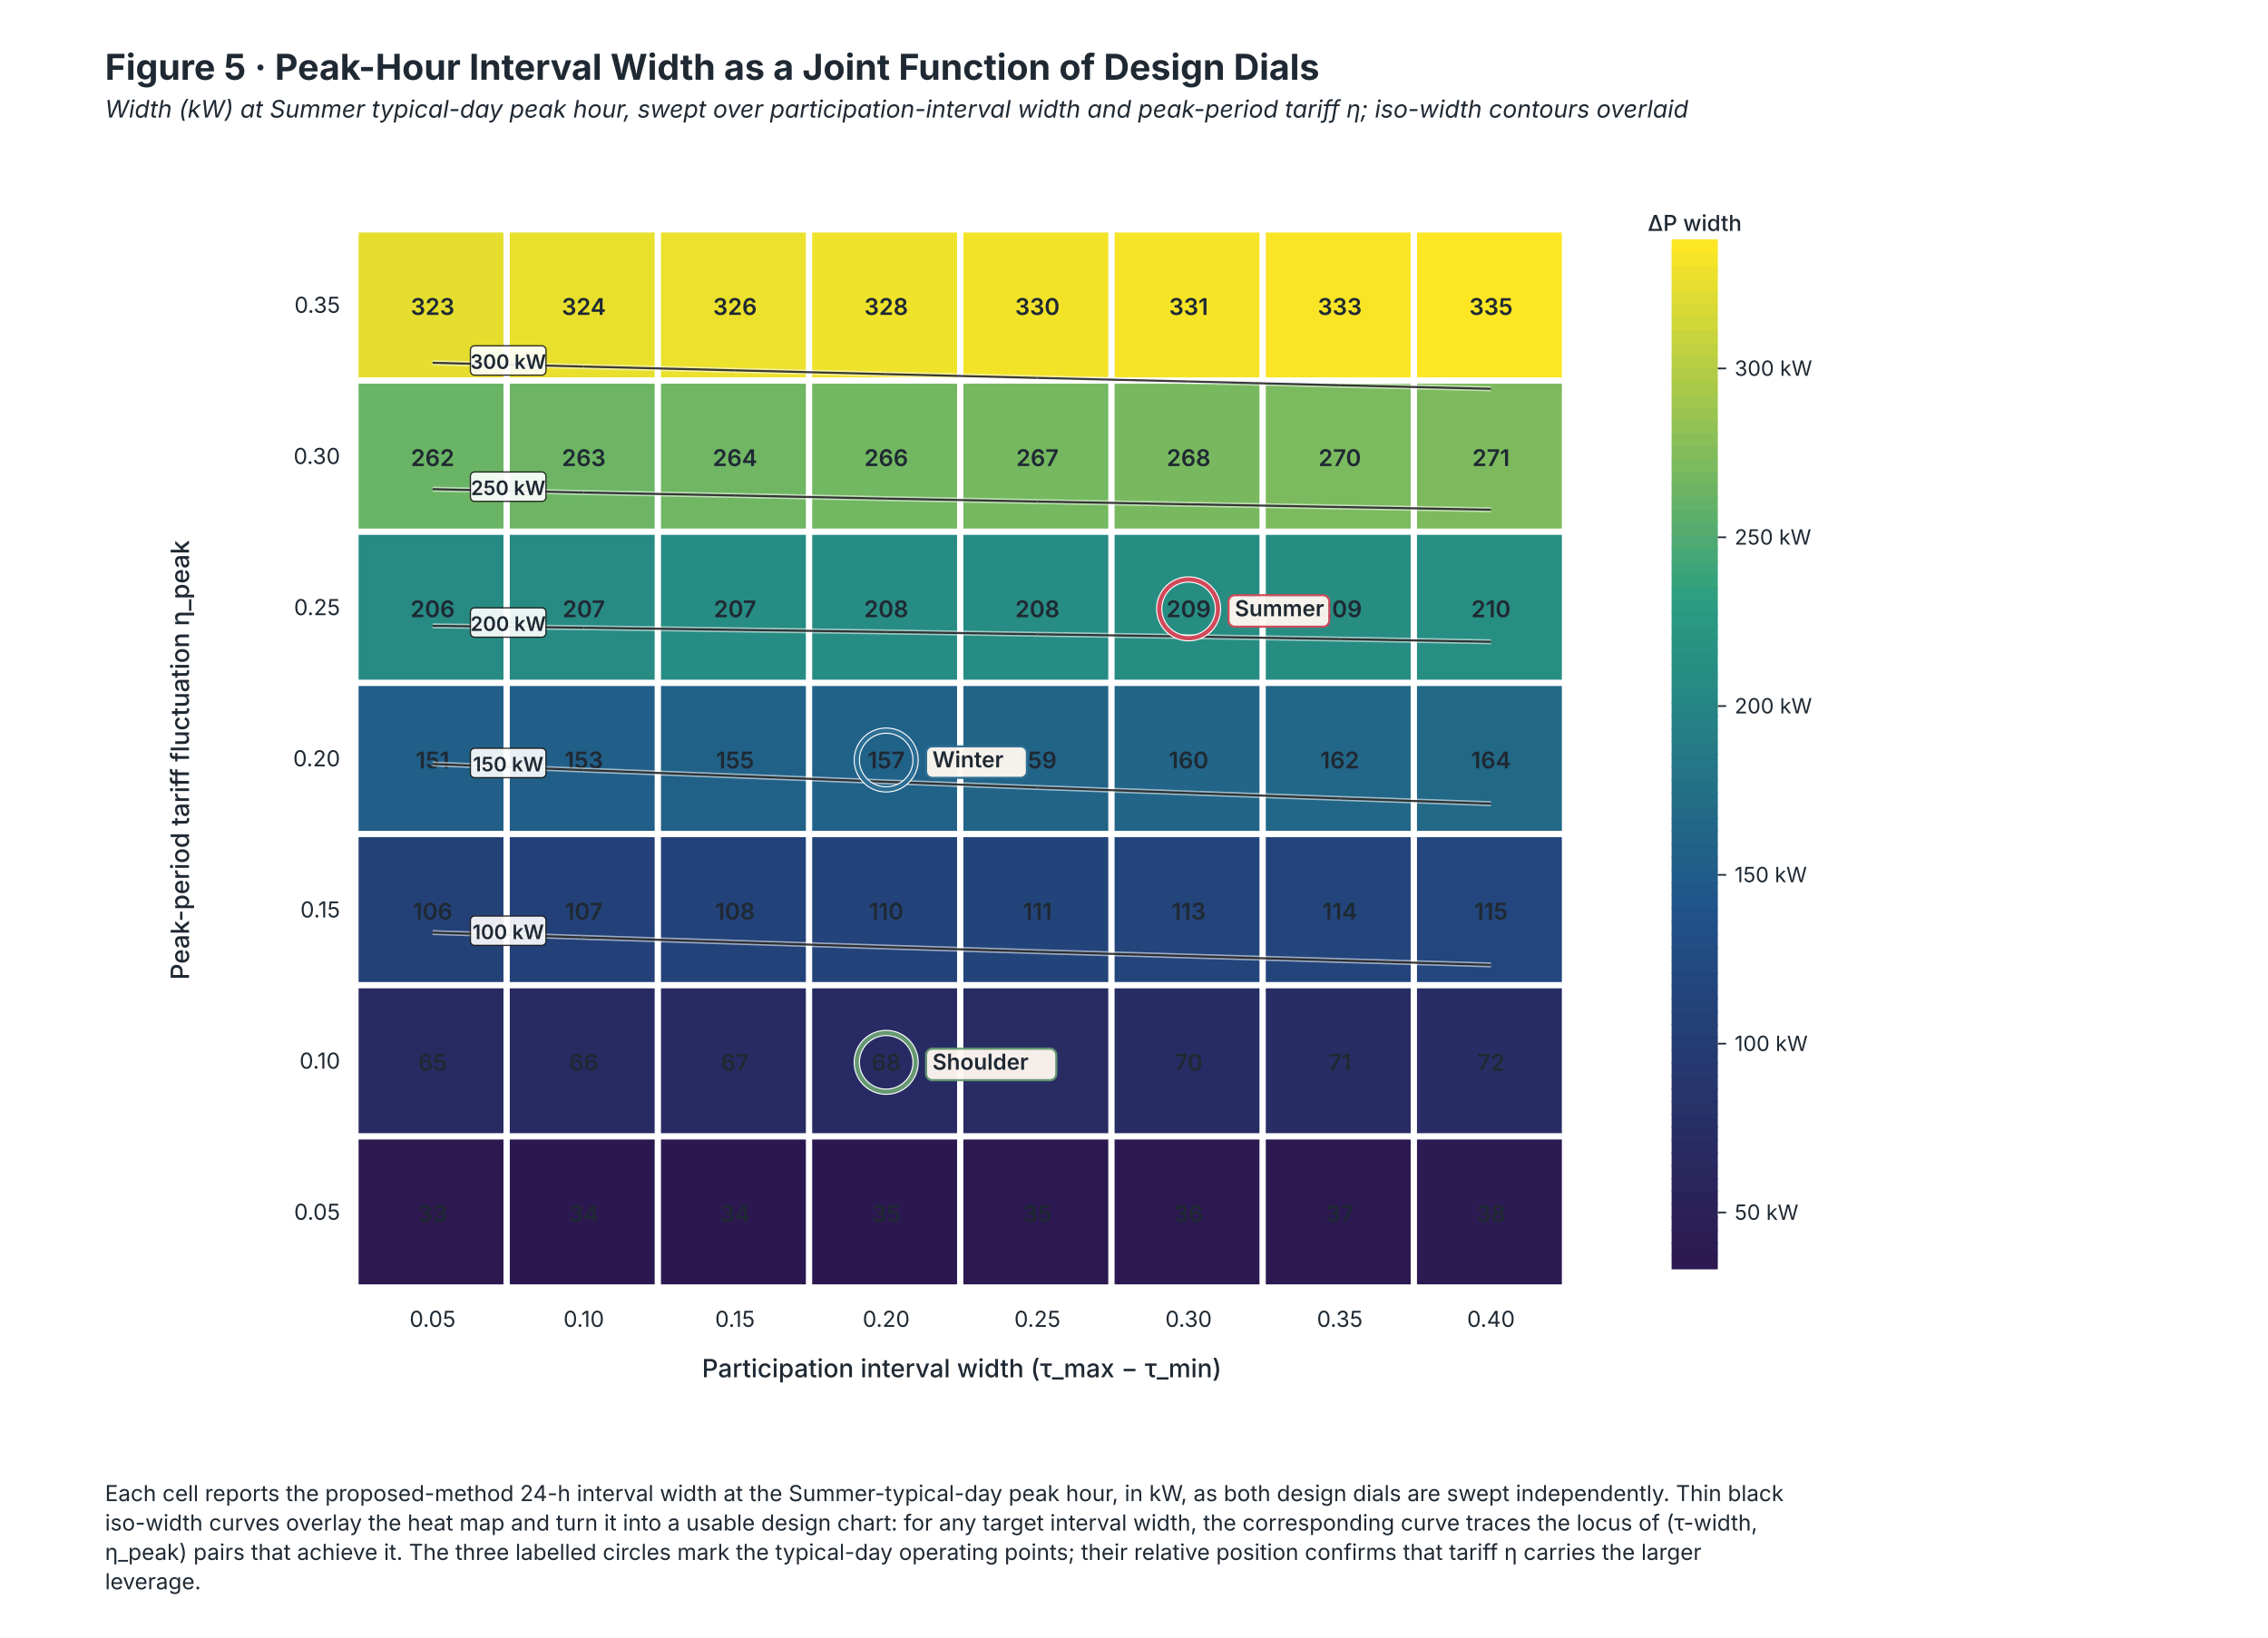
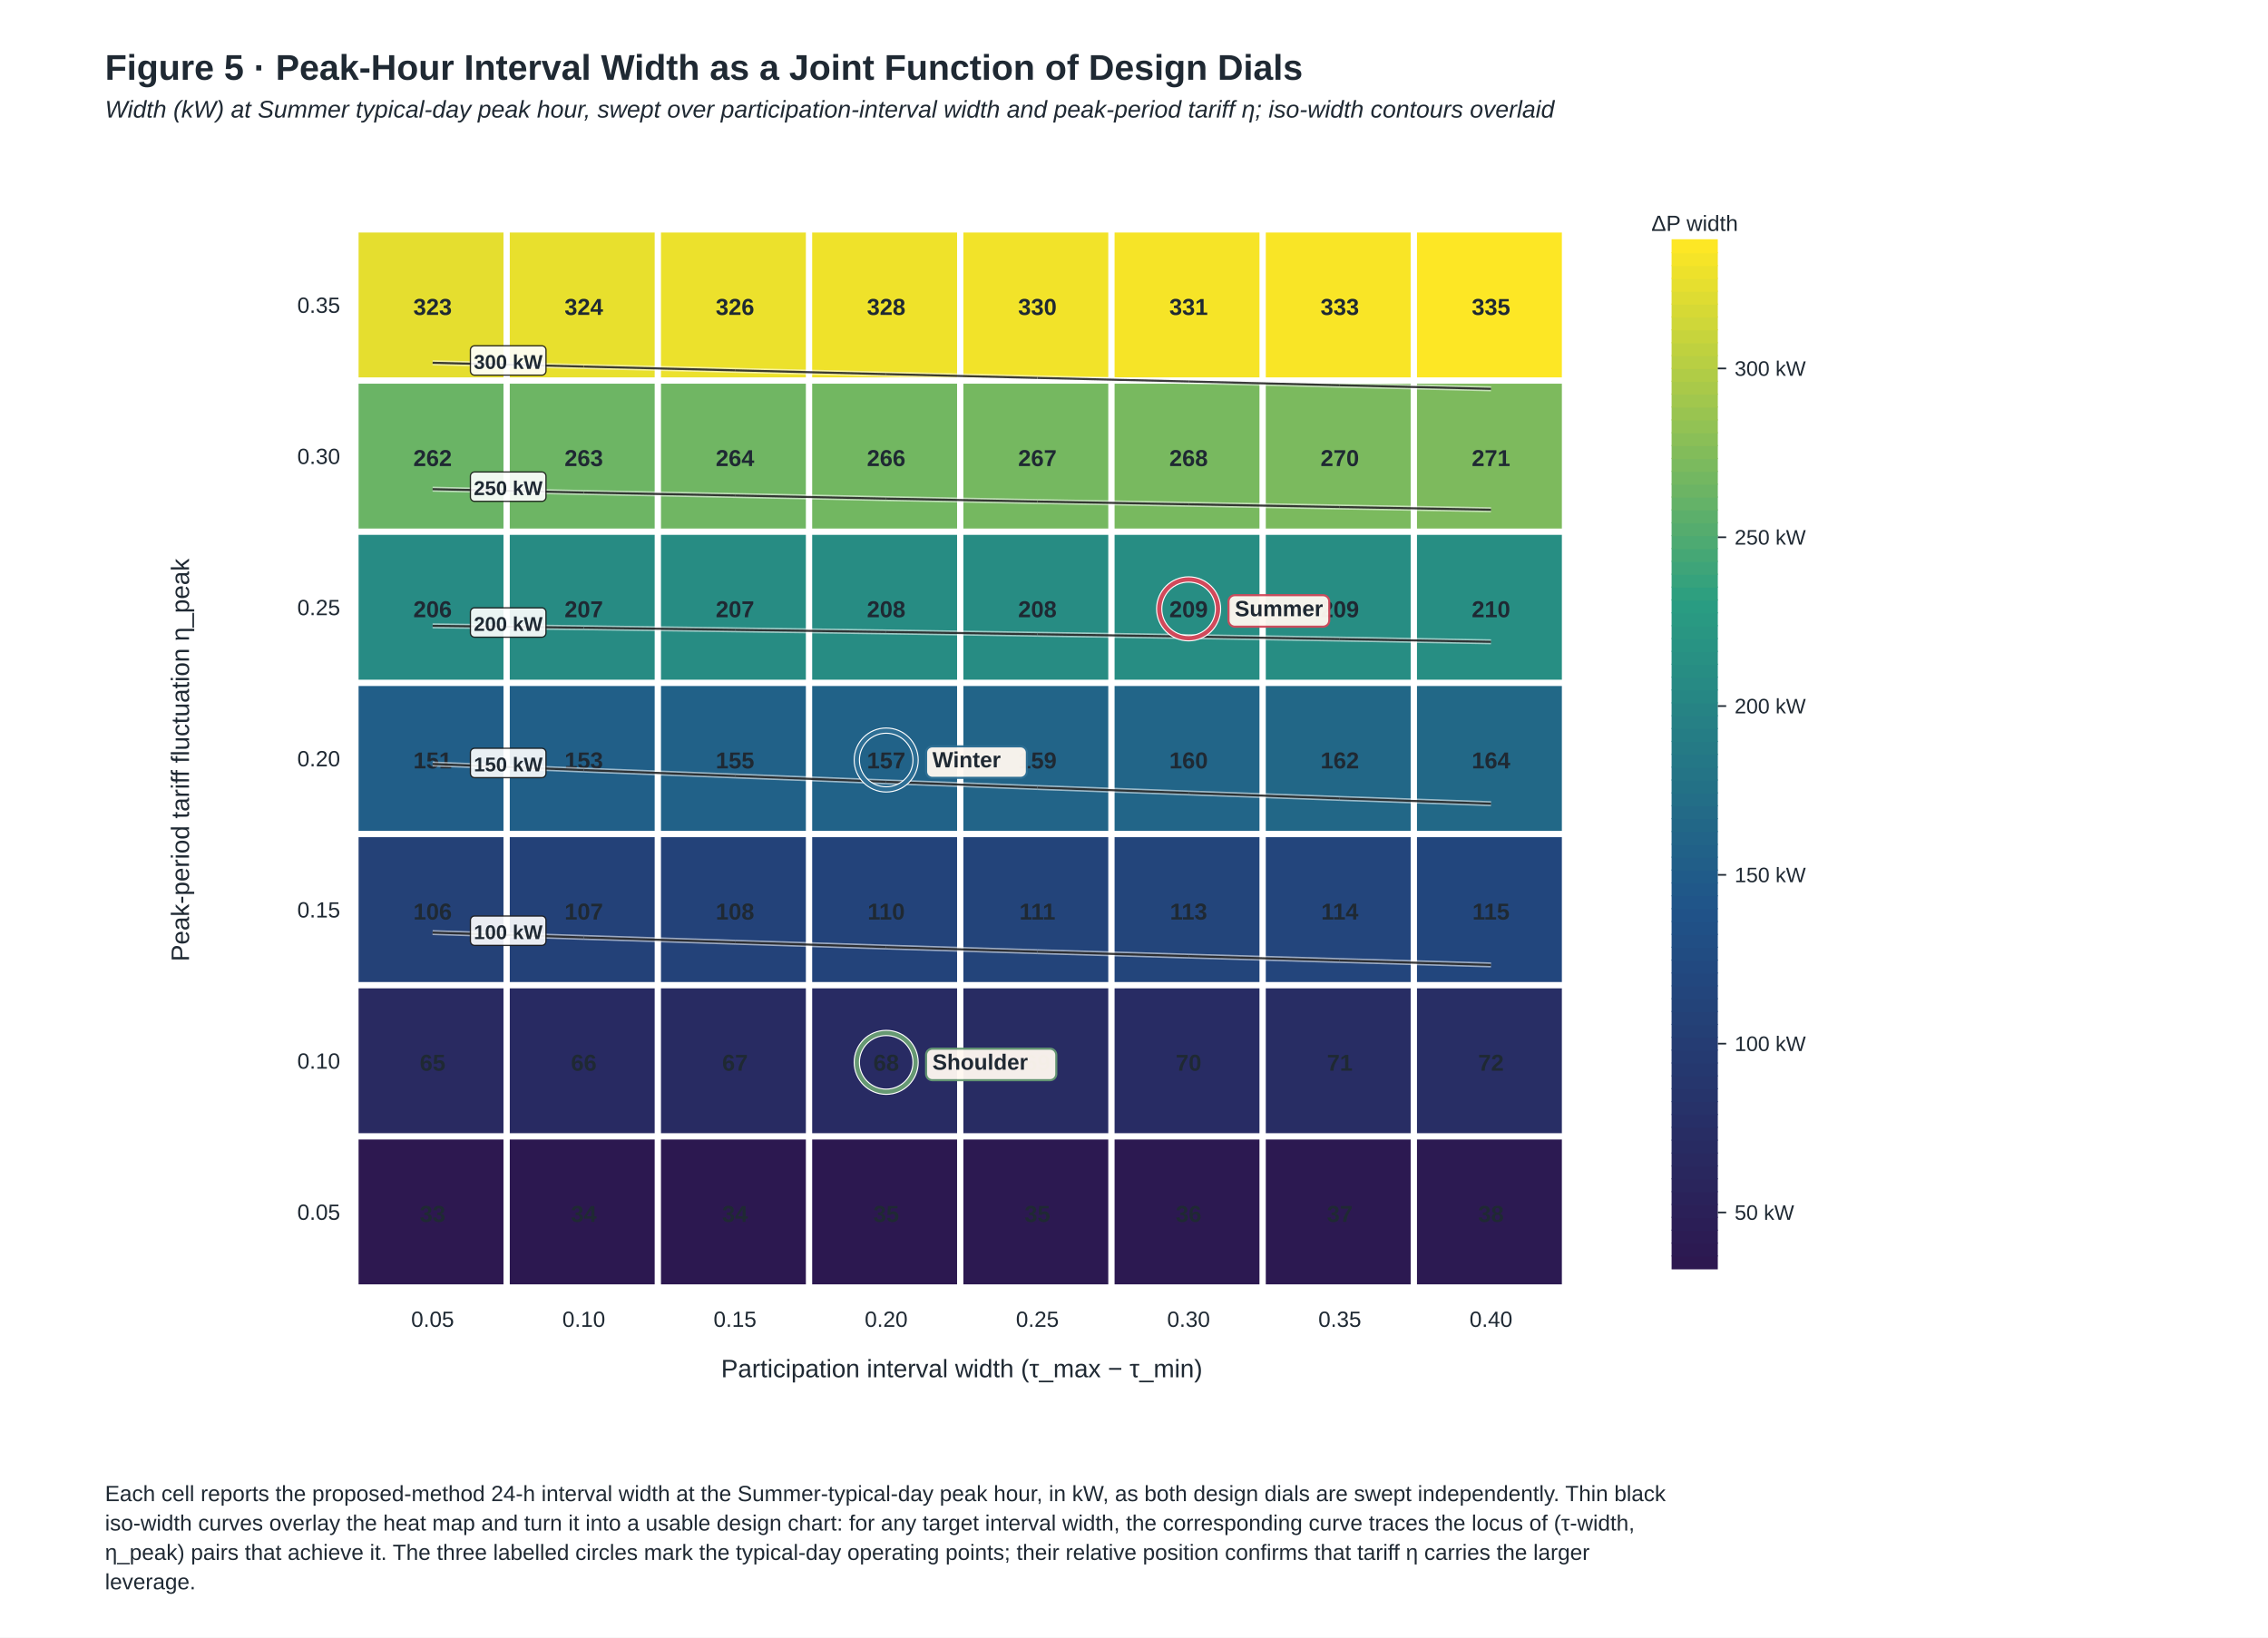
- <svg xmlns="http://www.w3.org/2000/svg" viewBox="0 0 1080 780" width="1080" height="780" font-family="'Inter','Helvetica Neue',Helvetica,Arial,sans-serif" font-size="12" color="#1f2933">
+ <svg xmlns="http://www.w3.org/2000/svg" viewBox="0 0 1080 780" width="1080" height="780" font-family="Arial,Helvetica,'Helvetica Neue','Liberation Sans',sans-serif" font-size="12" color="#1f2933">
  <defs>
    <style>text{fill:#1f2933;}</style>
  </defs>
  <rect x="0" y="0" width="1080" height="780" fill="#ffffff" />
  <text x="50.0" y="38.0" font-size="17" font-weight="700" fill="#1f2933">Figure 5  ·  Peak-Hour Interval Width as a Joint Function of Design Dials</text>
  <text x="50.0" y="56.0" font-size="11.5" font-style="italic" fill="#5b6770">Width (kW) at Summer typical-day peak hour, swept over participation-interval width and peak-period tariff η; iso-width contours overlaid</text>
  <rect x="170.0" y="542.0" width="70.5" height="70.5" fill="rgb(45,24,80)" stroke="white" stroke-width="1.5" />
  <text x="206.0" y="582.0" text-anchor="middle" font-size="11" fill="white" font-weight="600">33</text>
  <rect x="242.0" y="542.0" width="70.5" height="70.5" fill="rgb(44,24,80)" stroke="white" stroke-width="1.5" />
  <text x="278.0" y="582.0" text-anchor="middle" font-size="11" fill="white" font-weight="600">34</text>
  <rect x="314.0" y="542.0" width="70.5" height="70.5" fill="rgb(44,24,80)" stroke="white" stroke-width="1.5" />
  <text x="350.0" y="582.0" text-anchor="middle" font-size="11" fill="white" font-weight="600">34</text>
  <rect x="386.0" y="542.0" width="70.5" height="70.5" fill="rgb(44,24,80)" stroke="white" stroke-width="1.5" />
  <text x="422.0" y="582.0" text-anchor="middle" font-size="11" fill="white" font-weight="600">35</text>
  <rect x="458.0" y="542.0" width="70.5" height="70.5" fill="rgb(44,25,81)" stroke="white" stroke-width="1.5" />
  <text x="494.0" y="582.0" text-anchor="middle" font-size="11" fill="white" font-weight="600">35</text>
  <rect x="530.0" y="542.0" width="70.5" height="70.5" fill="rgb(44,25,81)" stroke="white" stroke-width="1.5" />
  <text x="566.0" y="582.0" text-anchor="middle" font-size="11" fill="white" font-weight="600">36</text>
  <rect x="602.0" y="542.0" width="70.5" height="70.5" fill="rgb(44,25,81)" stroke="white" stroke-width="1.5" />
  <text x="638.0" y="582.0" text-anchor="middle" font-size="11" fill="white" font-weight="600">37</text>
  <rect x="674.0" y="542.0" width="70.5" height="70.5" fill="rgb(44,26,82)" stroke="white" stroke-width="1.5" />
  <text x="710.0" y="582.0" text-anchor="middle" font-size="11" fill="white" font-weight="600">38</text>
  <rect x="170.0" y="470.0" width="70.5" height="70.5" fill="rgb(41,42,97)" stroke="white" stroke-width="1.5" />
  <text x="206.0" y="510.0" text-anchor="middle" font-size="11" fill="white" font-weight="600">65</text>
  <rect x="242.0" y="470.0" width="70.5" height="70.5" fill="rgb(40,42,98)" stroke="white" stroke-width="1.5" />
  <text x="278.0" y="510.0" text-anchor="middle" font-size="11" fill="white" font-weight="600">66</text>
  <rect x="314.0" y="470.0" width="70.5" height="70.5" fill="rgb(40,43,98)" stroke="white" stroke-width="1.5" />
  <text x="350.0" y="510.0" text-anchor="middle" font-size="11" fill="white" font-weight="600">67</text>
  <rect x="386.0" y="470.0" width="70.5" height="70.5" fill="rgb(40,43,99)" stroke="white" stroke-width="1.5" />
  <text x="422.0" y="510.0" text-anchor="middle" font-size="11" fill="white" font-weight="600">68</text>
  <rect x="458.0" y="470.0" width="70.5" height="70.5" fill="rgb(40,44,99)" stroke="white" stroke-width="1.5" />
  <text x="494.0" y="510.0" text-anchor="middle" font-size="11" fill="white" font-weight="600">69</text>
  <rect x="530.0" y="470.0" width="70.5" height="70.5" fill="rgb(40,44,100)" stroke="white" stroke-width="1.5" />
  <text x="566.0" y="510.0" text-anchor="middle" font-size="11" fill="white" font-weight="600">70</text>
  <rect x="602.0" y="470.0" width="70.5" height="70.5" fill="rgb(40,45,100)" stroke="white" stroke-width="1.5" />
  <text x="638.0" y="510.0" text-anchor="middle" font-size="11" fill="white" font-weight="600">71</text>
  <rect x="674.0" y="470.0" width="70.5" height="70.5" fill="rgb(40,46,101)" stroke="white" stroke-width="1.5" />
  <text x="710.0" y="510.0" text-anchor="middle" font-size="11" fill="white" font-weight="600">72</text>
  <rect x="170.0" y="398.0" width="70.5" height="70.5" fill="rgb(36,65,119)" stroke="white" stroke-width="1.5" />
  <text x="206.0" y="438.0" text-anchor="middle" font-size="11" fill="white" font-weight="600">106</text>
  <rect x="242.0" y="398.0" width="70.5" height="70.5" fill="rgb(35,65,120)" stroke="white" stroke-width="1.5" />
  <text x="278.0" y="438.0" text-anchor="middle" font-size="11" fill="white" font-weight="600">107</text>
  <rect x="314.0" y="398.0" width="70.5" height="70.5" fill="rgb(35,66,121)" stroke="white" stroke-width="1.5" />
  <text x="350.0" y="438.0" text-anchor="middle" font-size="11" fill="white" font-weight="600">108</text>
  <rect x="386.0" y="398.0" width="70.5" height="70.5" fill="rgb(35,67,122)" stroke="white" stroke-width="1.5" />
  <text x="422.0" y="438.0" text-anchor="middle" font-size="11" fill="white" font-weight="600">110</text>
  <rect x="458.0" y="398.0" width="70.5" height="70.5" fill="rgb(35,68,122)" stroke="white" stroke-width="1.5" />
  <text x="494.0" y="438.0" text-anchor="middle" font-size="11" fill="white" font-weight="600">111</text>
  <rect x="530.0" y="398.0" width="70.5" height="70.5" fill="rgb(35,69,123)" stroke="white" stroke-width="1.5" />
  <text x="566.0" y="438.0" text-anchor="middle" font-size="11" fill="white" font-weight="600">113</text>
  <rect x="602.0" y="398.0" width="70.5" height="70.5" fill="rgb(35,69,124)" stroke="white" stroke-width="1.5" />
  <text x="638.0" y="438.0" text-anchor="middle" font-size="11" fill="white" font-weight="600">114</text>
  <rect x="674.0" y="398.0" width="70.5" height="70.5" fill="rgb(34,70,125)" stroke="white" stroke-width="1.5" />
  <text x="710.0" y="438.0" text-anchor="middle" font-size="11" fill="white" font-weight="600">115</text>
  <rect x="170.0" y="326.0" width="70.5" height="70.5" fill="rgb(33,94,136)" stroke="white" stroke-width="1.5" />
  <text x="206.0" y="366.0" text-anchor="middle" font-size="11" fill="white" font-weight="600">151</text>
  <rect x="242.0" y="326.0" width="70.5" height="70.5" fill="rgb(33,95,136)" stroke="white" stroke-width="1.5" />
  <text x="278.0" y="366.0" text-anchor="middle" font-size="11" fill="white" font-weight="600">153</text>
  <rect x="314.0" y="326.0" width="70.5" height="70.5" fill="rgb(33,97,136)" stroke="white" stroke-width="1.5" />
  <text x="350.0" y="366.0" text-anchor="middle" font-size="11" fill="white" font-weight="600">155</text>
  <rect x="386.0" y="326.0" width="70.5" height="70.5" fill="rgb(33,98,136)" stroke="white" stroke-width="1.5" />
  <text x="422.0" y="366.0" text-anchor="middle" font-size="11" fill="white" font-weight="600">157</text>
  <rect x="458.0" y="326.0" width="70.5" height="70.5" fill="rgb(34,100,136)" stroke="white" stroke-width="1.5" />
  <text x="494.0" y="366.0" text-anchor="middle" font-size="11" fill="white" font-weight="600">159</text>
  <rect x="530.0" y="326.0" width="70.5" height="70.5" fill="rgb(34,101,136)" stroke="white" stroke-width="1.5" />
  <text x="566.0" y="366.0" text-anchor="middle" font-size="11" fill="white" font-weight="600">160</text>
  <rect x="602.0" y="326.0" width="70.5" height="70.5" fill="rgb(34,103,135)" stroke="white" stroke-width="1.5" />
  <text x="638.0" y="366.0" text-anchor="middle" font-size="11" fill="white" font-weight="600">162</text>
  <rect x="674.0" y="326.0" width="70.5" height="70.5" fill="rgb(34,104,135)" stroke="white" stroke-width="1.5" />
  <text x="710.0" y="366.0" text-anchor="middle" font-size="11" fill="white" font-weight="600">164</text>
  <rect x="170.0" y="254.0" width="70.5" height="70.5" fill="rgb(39,139,132)" stroke="white" stroke-width="1.5" />
  <text x="206.0" y="294.0" text-anchor="middle" font-size="11" fill="#1f2933" font-weight="600">206</text>
  <rect x="242.0" y="254.0" width="70.5" height="70.5" fill="rgb(39,139,131)" stroke="white" stroke-width="1.5" />
  <text x="278.0" y="294.0" text-anchor="middle" font-size="11" fill="#1f2933" font-weight="600">207</text>
  <rect x="314.0" y="254.0" width="70.5" height="70.5" fill="rgb(39,140,131)" stroke="white" stroke-width="1.5" />
  <text x="350.0" y="294.0" text-anchor="middle" font-size="11" fill="#1f2933" font-weight="600">207</text>
  <rect x="386.0" y="254.0" width="70.5" height="70.5" fill="rgb(39,140,131)" stroke="white" stroke-width="1.5" />
  <text x="422.0" y="294.0" text-anchor="middle" font-size="11" fill="#1f2933" font-weight="600">208</text>
  <rect x="458.0" y="254.0" width="70.5" height="70.5" fill="rgb(39,140,131)" stroke="white" stroke-width="1.5" />
  <text x="494.0" y="294.0" text-anchor="middle" font-size="11" fill="#1f2933" font-weight="600">208</text>
  <rect x="530.0" y="254.0" width="70.5" height="70.5" fill="rgb(39,141,131)" stroke="white" stroke-width="1.5" />
  <text x="566.0" y="294.0" text-anchor="middle" font-size="11" fill="#1f2933" font-weight="600">209</text>
  <rect x="602.0" y="254.0" width="70.5" height="70.5" fill="rgb(39,141,131)" stroke="white" stroke-width="1.5" />
  <text x="638.0" y="294.0" text-anchor="middle" font-size="11" fill="#1f2933" font-weight="600">209</text>
  <rect x="674.0" y="254.0" width="70.5" height="70.5" fill="rgb(39,142,131)" stroke="white" stroke-width="1.5" />
  <text x="710.0" y="294.0" text-anchor="middle" font-size="11" fill="#1f2933" font-weight="600">210</text>
  <rect x="170.0" y="182.0" width="70.5" height="70.5" fill="rgb(106,180,101)" stroke="white" stroke-width="1.5" />
  <text x="206.0" y="222.0" text-anchor="middle" font-size="11" fill="#1f2933" font-weight="600">262</text>
  <rect x="242.0" y="182.0" width="70.5" height="70.5" fill="rgb(109,181,100)" stroke="white" stroke-width="1.5" />
  <text x="278.0" y="222.0" text-anchor="middle" font-size="11" fill="#1f2933" font-weight="600">263</text>
  <rect x="314.0" y="182.0" width="70.5" height="70.5" fill="rgb(112,182,99)" stroke="white" stroke-width="1.5" />
  <text x="350.0" y="222.0" text-anchor="middle" font-size="11" fill="#1f2933" font-weight="600">264</text>
  <rect x="386.0" y="182.0" width="70.5" height="70.5" fill="rgb(114,183,97)" stroke="white" stroke-width="1.5" />
  <text x="422.0" y="222.0" text-anchor="middle" font-size="11" fill="#1f2933" font-weight="600">266</text>
  <rect x="458.0" y="182.0" width="70.5" height="70.5" fill="rgb(117,184,96)" stroke="white" stroke-width="1.5" />
  <text x="494.0" y="222.0" text-anchor="middle" font-size="11" fill="#1f2933" font-weight="600">267</text>
  <rect x="530.0" y="182.0" width="70.5" height="70.5" fill="rgb(120,185,95)" stroke="white" stroke-width="1.5" />
  <text x="566.0" y="222.0" text-anchor="middle" font-size="11" fill="#1f2933" font-weight="600">268</text>
  <rect x="602.0" y="182.0" width="70.5" height="70.5" fill="rgb(123,186,94)" stroke="white" stroke-width="1.5" />
  <text x="638.0" y="222.0" text-anchor="middle" font-size="11" fill="#1f2933" font-weight="600">270</text>
  <rect x="674.0" y="182.0" width="70.5" height="70.5" fill="rgb(125,186,93)" stroke="white" stroke-width="1.5" />
  <text x="710.0" y="222.0" text-anchor="middle" font-size="11" fill="#1f2933" font-weight="600">271</text>
  <rect x="170.0" y="110.0" width="70.5" height="70.5" fill="rgb(229,222,47)" stroke="white" stroke-width="1.5" />
  <text x="206.0" y="150.0" text-anchor="middle" font-size="11" fill="#1f2933" font-weight="600">323</text>
  <rect x="242.0" y="110.0" width="70.5" height="70.5" fill="rgb(232,224,45)" stroke="white" stroke-width="1.5" />
  <text x="278.0" y="150.0" text-anchor="middle" font-size="11" fill="#1f2933" font-weight="600">324</text>
  <rect x="314.0" y="110.0" width="70.5" height="70.5" fill="rgb(236,225,44)" stroke="white" stroke-width="1.5" />
  <text x="350.0" y="150.0" text-anchor="middle" font-size="11" fill="#1f2933" font-weight="600">326</text>
  <rect x="386.0" y="110.0" width="70.5" height="70.5" fill="rgb(239,226,42)" stroke="white" stroke-width="1.5" />
  <text x="422.0" y="150.0" text-anchor="middle" font-size="11" fill="#1f2933" font-weight="600">328</text>
  <rect x="458.0" y="110.0" width="70.5" height="70.5" fill="rgb(242,227,41)" stroke="white" stroke-width="1.5" />
  <text x="494.0" y="150.0" text-anchor="middle" font-size="11" fill="#1f2933" font-weight="600">330</text>
  <rect x="530.0" y="110.0" width="70.5" height="70.5" fill="rgb(246,228,39)" stroke="white" stroke-width="1.5" />
  <text x="566.0" y="150.0" text-anchor="middle" font-size="11" fill="#1f2933" font-weight="600">331</text>
  <rect x="602.0" y="110.0" width="70.5" height="70.5" fill="rgb(249,229,38)" stroke="white" stroke-width="1.5" />
  <text x="638.0" y="150.0" text-anchor="middle" font-size="11" fill="#1f2933" font-weight="600">333</text>
  <rect x="674.0" y="110.0" width="70.5" height="70.5" fill="rgb(253,231,37)" stroke="white" stroke-width="1.5" />
  <text x="710.0" y="150.0" text-anchor="middle" font-size="11" fill="#1f2933" font-weight="600">335</text>
  <line x1="278.0" y1="446.5" x2="206.0" y2="444.2" stroke="white" stroke-width="2.4" opacity="0.55" />
  <line x1="278.0" y1="446.5" x2="206.0" y2="444.2" stroke="#1a1a1a" stroke-width="1.0" opacity="0.85" />
  <line x1="350.0" y1="448.8" x2="278.0" y2="446.5" stroke="white" stroke-width="2.4" opacity="0.55" />
  <line x1="350.0" y1="448.8" x2="278.0" y2="446.5" stroke="#1a1a1a" stroke-width="1.0" opacity="0.85" />
  <line x1="422.0" y1="451.1" x2="350.0" y2="448.8" stroke="white" stroke-width="2.4" opacity="0.55" />
  <line x1="422.0" y1="451.1" x2="350.0" y2="448.8" stroke="#1a1a1a" stroke-width="1.0" opacity="0.85" />
  <line x1="494.0" y1="453.3" x2="422.0" y2="451.1" stroke="white" stroke-width="2.4" opacity="0.55" />
  <line x1="494.0" y1="453.3" x2="422.0" y2="451.1" stroke="#1a1a1a" stroke-width="1.0" opacity="0.85" />
  <line x1="566.0" y1="455.4" x2="494.0" y2="453.3" stroke="white" stroke-width="2.4" opacity="0.55" />
  <line x1="566.0" y1="455.4" x2="494.0" y2="453.3" stroke="#1a1a1a" stroke-width="1.0" opacity="0.85" />
  <line x1="638.0" y1="457.5" x2="566.0" y2="455.4" stroke="white" stroke-width="2.4" opacity="0.55" />
  <line x1="638.0" y1="457.5" x2="566.0" y2="455.4" stroke="#1a1a1a" stroke-width="1.0" opacity="0.85" />
  <line x1="710.0" y1="459.6" x2="638.0" y2="457.5" stroke="white" stroke-width="2.4" opacity="0.55" />
  <line x1="710.0" y1="459.6" x2="638.0" y2="457.5" stroke="#1a1a1a" stroke-width="1.0" opacity="0.85" />
  <rect x="224.0" y="436.3" width="36" height="14" fill="white" stroke="#1a1a1a" stroke-width="0.6" rx="2" opacity="0.9" />
  <text x="242.0" y="447.3" text-anchor="middle" font-size="9.5" font-weight="600" fill="#1a1a1a">100 kW</text>
  <line x1="278.0" y1="366.8" x2="206.0" y2="363.9" stroke="white" stroke-width="2.4" opacity="0.55" />
  <line x1="278.0" y1="366.8" x2="206.0" y2="363.9" stroke="#1a1a1a" stroke-width="1.0" opacity="0.85" />
  <line x1="350.0" y1="369.6" x2="278.0" y2="366.8" stroke="white" stroke-width="2.4" opacity="0.55" />
  <line x1="350.0" y1="369.6" x2="278.0" y2="366.8" stroke="#1a1a1a" stroke-width="1.0" opacity="0.85" />
  <line x1="422.0" y1="372.4" x2="350.0" y2="369.6" stroke="white" stroke-width="2.4" opacity="0.55" />
  <line x1="422.0" y1="372.4" x2="350.0" y2="369.6" stroke="#1a1a1a" stroke-width="1.0" opacity="0.85" />
  <line x1="494.0" y1="375.1" x2="422.0" y2="372.4" stroke="white" stroke-width="2.4" opacity="0.55" />
  <line x1="494.0" y1="375.1" x2="422.0" y2="372.4" stroke="#1a1a1a" stroke-width="1.0" opacity="0.85" />
  <line x1="566.0" y1="377.7" x2="494.0" y2="375.1" stroke="white" stroke-width="2.4" opacity="0.55" />
  <line x1="566.0" y1="377.7" x2="494.0" y2="375.1" stroke="#1a1a1a" stroke-width="1.0" opacity="0.85" />
  <line x1="638.0" y1="380.3" x2="566.0" y2="377.7" stroke="white" stroke-width="2.4" opacity="0.55" />
  <line x1="638.0" y1="380.3" x2="566.0" y2="377.7" stroke="#1a1a1a" stroke-width="1.0" opacity="0.85" />
  <line x1="710.0" y1="382.8" x2="638.0" y2="380.3" stroke="white" stroke-width="2.4" opacity="0.55" />
  <line x1="710.0" y1="382.8" x2="638.0" y2="380.3" stroke="#1a1a1a" stroke-width="1.0" opacity="0.85" />
  <rect x="224.0" y="356.4" width="36" height="14" fill="white" stroke="#1a1a1a" stroke-width="0.6" rx="2" opacity="0.9" />
  <text x="242.0" y="367.4" text-anchor="middle" font-size="9.5" font-weight="600" fill="#1a1a1a">150 kW</text>
  <line x1="278.0" y1="299.0" x2="206.0" y2="298.1" stroke="white" stroke-width="2.4" opacity="0.55" />
  <line x1="278.0" y1="299.0" x2="206.0" y2="298.1" stroke="#1a1a1a" stroke-width="1.0" opacity="0.85" />
  <line x1="350.0" y1="300.0" x2="278.0" y2="299.0" stroke="white" stroke-width="2.4" opacity="0.55" />
  <line x1="350.0" y1="300.0" x2="278.0" y2="299.0" stroke="#1a1a1a" stroke-width="1.0" opacity="0.85" />
  <line x1="422.0" y1="301.0" x2="350.0" y2="300.0" stroke="white" stroke-width="2.4" opacity="0.55" />
  <line x1="422.0" y1="301.0" x2="350.0" y2="300.0" stroke="#1a1a1a" stroke-width="1.0" opacity="0.85" />
  <line x1="494.0" y1="302.1" x2="422.0" y2="301.0" stroke="white" stroke-width="2.4" opacity="0.55" />
  <line x1="494.0" y1="302.1" x2="422.0" y2="301.0" stroke="#1a1a1a" stroke-width="1.0" opacity="0.85" />
  <line x1="566.0" y1="303.2" x2="494.0" y2="302.1" stroke="white" stroke-width="2.4" opacity="0.55" />
  <line x1="566.0" y1="303.2" x2="494.0" y2="302.1" stroke="#1a1a1a" stroke-width="1.0" opacity="0.85" />
  <line x1="638.0" y1="304.4" x2="566.0" y2="303.2" stroke="white" stroke-width="2.4" opacity="0.55" />
  <line x1="638.0" y1="304.4" x2="566.0" y2="303.2" stroke="#1a1a1a" stroke-width="1.0" opacity="0.85" />
  <line x1="710.0" y1="305.7" x2="638.0" y2="304.4" stroke="white" stroke-width="2.4" opacity="0.55" />
  <line x1="710.0" y1="305.7" x2="638.0" y2="304.4" stroke="#1a1a1a" stroke-width="1.0" opacity="0.85" />
  <rect x="224.0" y="289.5" width="36" height="14" fill="white" stroke="#1a1a1a" stroke-width="0.6" rx="2" opacity="0.9" />
  <text x="242.0" y="300.5" text-anchor="middle" font-size="9.5" font-weight="600" fill="#1a1a1a">200 kW</text>
  <line x1="278.0" y1="234.6" x2="206.0" y2="233.0" stroke="white" stroke-width="2.4" opacity="0.55" />
  <line x1="278.0" y1="234.6" x2="206.0" y2="233.0" stroke="#1a1a1a" stroke-width="1.0" opacity="0.85" />
  <line x1="350.0" y1="236.0" x2="278.0" y2="234.6" stroke="white" stroke-width="2.4" opacity="0.55" />
  <line x1="350.0" y1="236.0" x2="278.0" y2="234.6" stroke="#1a1a1a" stroke-width="1.0" opacity="0.85" />
  <line x1="422.0" y1="237.5" x2="350.0" y2="236.0" stroke="white" stroke-width="2.4" opacity="0.55" />
  <line x1="422.0" y1="237.5" x2="350.0" y2="236.0" stroke="#1a1a1a" stroke-width="1.0" opacity="0.85" />
  <line x1="494.0" y1="238.9" x2="422.0" y2="237.5" stroke="white" stroke-width="2.4" opacity="0.55" />
  <line x1="494.0" y1="238.9" x2="422.0" y2="237.5" stroke="#1a1a1a" stroke-width="1.0" opacity="0.85" />
  <line x1="566.0" y1="240.2" x2="494.0" y2="238.9" stroke="white" stroke-width="2.4" opacity="0.55" />
  <line x1="566.0" y1="240.2" x2="494.0" y2="238.9" stroke="#1a1a1a" stroke-width="1.0" opacity="0.85" />
  <line x1="638.0" y1="241.5" x2="566.0" y2="240.2" stroke="white" stroke-width="2.4" opacity="0.55" />
  <line x1="638.0" y1="241.5" x2="566.0" y2="240.2" stroke="#1a1a1a" stroke-width="1.0" opacity="0.85" />
  <line x1="710.0" y1="242.8" x2="638.0" y2="241.5" stroke="white" stroke-width="2.4" opacity="0.55" />
  <line x1="710.0" y1="242.8" x2="638.0" y2="241.5" stroke="#1a1a1a" stroke-width="1.0" opacity="0.85" />
  <rect x="224.0" y="224.8" width="36" height="14" fill="white" stroke="#1a1a1a" stroke-width="0.6" rx="2" opacity="0.9" />
  <text x="242.0" y="235.8" text-anchor="middle" font-size="9.5" font-weight="600" fill="#1a1a1a">250 kW</text>
  <line x1="278.0" y1="174.6" x2="206.0" y2="172.8" stroke="white" stroke-width="2.4" opacity="0.55" />
  <line x1="278.0" y1="174.6" x2="206.0" y2="172.8" stroke="#1a1a1a" stroke-width="1.0" opacity="0.85" />
  <line x1="350.0" y1="176.4" x2="278.0" y2="174.6" stroke="white" stroke-width="2.4" opacity="0.55" />
  <line x1="350.0" y1="176.4" x2="278.0" y2="174.6" stroke="#1a1a1a" stroke-width="1.0" opacity="0.85" />
  <line x1="422.0" y1="178.2" x2="350.0" y2="176.4" stroke="white" stroke-width="2.4" opacity="0.55" />
  <line x1="422.0" y1="178.2" x2="350.0" y2="176.4" stroke="#1a1a1a" stroke-width="1.0" opacity="0.85" />
  <line x1="494.0" y1="180.0" x2="422.0" y2="178.2" stroke="white" stroke-width="2.4" opacity="0.55" />
  <line x1="494.0" y1="180.0" x2="422.0" y2="178.2" stroke="#1a1a1a" stroke-width="1.0" opacity="0.85" />
  <line x1="566.0" y1="181.7" x2="494.0" y2="180.0" stroke="white" stroke-width="2.4" opacity="0.55" />
  <line x1="566.0" y1="181.7" x2="494.0" y2="180.0" stroke="#1a1a1a" stroke-width="1.0" opacity="0.85" />
  <line x1="638.0" y1="183.5" x2="566.0" y2="181.7" stroke="white" stroke-width="2.4" opacity="0.55" />
  <line x1="638.0" y1="183.5" x2="566.0" y2="181.7" stroke="#1a1a1a" stroke-width="1.0" opacity="0.85" />
  <line x1="710.0" y1="185.2" x2="638.0" y2="183.5" stroke="white" stroke-width="2.4" opacity="0.55" />
  <line x1="710.0" y1="185.2" x2="638.0" y2="183.5" stroke="#1a1a1a" stroke-width="1.0" opacity="0.85" />
  <rect x="224.0" y="164.7" width="36" height="14" fill="white" stroke="#1a1a1a" stroke-width="0.6" rx="2" opacity="0.9" />
  <text x="242.0" y="175.7" text-anchor="middle" font-size="9.5" font-weight="600" fill="#1a1a1a">300 kW</text>
  <text x="206.0" y="632.0" text-anchor="middle" font-size="10.5" fill="#5b6770">0.05</text>
  <text x="278.0" y="632.0" text-anchor="middle" font-size="10.5" fill="#5b6770">0.10</text>
  <text x="350.0" y="632.0" text-anchor="middle" font-size="10.5" fill="#5b6770">0.15</text>
  <text x="422.0" y="632.0" text-anchor="middle" font-size="10.5" fill="#5b6770">0.20</text>
  <text x="494.0" y="632.0" text-anchor="middle" font-size="10.5" fill="#5b6770">0.25</text>
  <text x="566.0" y="632.0" text-anchor="middle" font-size="10.5" fill="#5b6770">0.30</text>
  <text x="638.0" y="632.0" text-anchor="middle" font-size="10.5" fill="#5b6770">0.35</text>
  <text x="710.0" y="632.0" text-anchor="middle" font-size="10.5" fill="#5b6770">0.40</text>
  <text x="458.0" y="656.0" text-anchor="middle" font-size="12" font-weight="500" fill="#1f2933">Participation interval width  (τ_max − τ_min)</text>
  <text x="162.0" y="581.0" text-anchor="end" font-size="10.5" fill="#5b6770">0.05</text>
  <text x="162.0" y="509.0" text-anchor="end" font-size="10.5" fill="#5b6770">0.10</text>
  <text x="162.0" y="437.0" text-anchor="end" font-size="10.5" fill="#5b6770">0.15</text>
  <text x="162.0" y="365.0" text-anchor="end" font-size="10.5" fill="#5b6770">0.20</text>
  <text x="162.0" y="293.0" text-anchor="end" font-size="10.5" fill="#5b6770">0.25</text>
  <text x="162.0" y="221.0" text-anchor="end" font-size="10.5" fill="#5b6770">0.30</text>
  <text x="162.0" y="149.0" text-anchor="end" font-size="10.5" fill="#5b6770">0.35</text>
  <text x="90.0" y="362.0" text-anchor="middle" font-size="12" font-weight="500" fill="#1f2933" transform="rotate(-90 90.0 362.0)">Peak-period tariff fluctuation  η_peak</text>
  <rect x="796.0" y="597.95" width="22" height="6.65" fill="rgb(45,24,80)" />
  <rect x="796.0" y="591.82" width="22" height="6.65" fill="rgb(44,26,82)" />
  <rect x="796.0" y="585.70" width="22" height="6.65" fill="rgb(44,28,84)" />
  <rect x="796.0" y="579.57" width="22" height="6.65" fill="rgb(43,30,86)" />
  <rect x="796.0" y="573.44" width="22" height="6.65" fill="rgb(43,32,88)" />
  <rect x="796.0" y="567.32" width="22" height="6.65" fill="rgb(42,34,90)" />
  <rect x="796.0" y="561.19" width="22" height="6.65" fill="rgb(42,37,92)" />
  <rect x="796.0" y="555.06" width="22" height="6.65" fill="rgb(41,39,94)" />
  <rect x="796.0" y="548.94" width="22" height="6.65" fill="rgb(41,41,96)" />
  <rect x="796.0" y="542.81" width="22" height="6.65" fill="rgb(40,43,98)" />
  <rect x="796.0" y="536.68" width="22" height="6.65" fill="rgb(40,45,100)" />
  <rect x="796.0" y="530.56" width="22" height="6.65" fill="rgb(39,47,103)" />
  <rect x="796.0" y="524.43" width="22" height="6.65" fill="rgb(39,50,105)" />
  <rect x="796.0" y="518.30" width="22" height="6.65" fill="rgb(38,52,107)" />
  <rect x="796.0" y="512.18" width="22" height="6.65" fill="rgb(38,54,109)" />
  <rect x="796.0" y="506.05" width="22" height="6.65" fill="rgb(37,56,111)" />
  <rect x="796.0" y="499.92" width="22" height="6.65" fill="rgb(37,58,113)" />
  <rect x="796.0" y="493.80" width="22" height="6.65" fill="rgb(37,60,115)" />
  <rect x="796.0" y="487.67" width="22" height="6.65" fill="rgb(36,63,117)" />
  <rect x="796.0" y="481.54" width="22" height="6.65" fill="rgb(36,65,119)" />
  <rect x="796.0" y="475.42" width="22" height="6.65" fill="rgb(35,67,121)" />
  <rect x="796.0" y="469.29" width="22" height="6.65" fill="rgb(35,69,124)" />
  <rect x="796.0" y="463.17" width="22" height="6.65" fill="rgb(34,71,126)" />
  <rect x="796.0" y="457.04" width="22" height="6.65" fill="rgb(34,73,128)" />
  <rect x="796.0" y="450.91" width="22" height="6.65" fill="rgb(33,76,130)" />
  <rect x="796.0" y="444.79" width="22" height="6.65" fill="rgb(33,78,132)" />
  <rect x="796.0" y="438.66" width="22" height="6.65" fill="rgb(32,80,134)" />
  <rect x="796.0" y="432.53" width="22" height="6.65" fill="rgb(32,82,136)" />
  <rect x="796.0" y="426.41" width="22" height="6.65" fill="rgb(32,85,137)" />
  <rect x="796.0" y="420.28" width="22" height="6.65" fill="rgb(32,88,137)" />
  <rect x="796.0" y="414.15" width="22" height="6.65" fill="rgb(32,91,137)" />
  <rect x="796.0" y="408.03" width="22" height="6.65" fill="rgb(33,94,136)" />
  <rect x="796.0" y="401.90" width="22" height="6.65" fill="rgb(33,97,136)" />
  <rect x="796.0" y="395.77" width="22" height="6.65" fill="rgb(34,100,136)" />
  <rect x="796.0" y="389.65" width="22" height="6.65" fill="rgb(34,103,135)" />
  <rect x="796.0" y="383.52" width="22" height="6.65" fill="rgb(35,106,135)" />
  <rect x="796.0" y="377.39" width="22" height="6.65" fill="rgb(35,110,135)" />
  <rect x="796.0" y="371.27" width="22" height="6.65" fill="rgb(35,113,134)" />
  <rect x="796.0" y="365.14" width="22" height="6.65" fill="rgb(36,116,134)" />
  <rect x="796.0" y="359.01" width="22" height="6.65" fill="rgb(36,119,134)" />
  <rect x="796.0" y="352.89" width="22" height="6.65" fill="rgb(37,122,133)" />
  <rect x="796.0" y="346.76" width="22" height="6.65" fill="rgb(37,125,133)" />
  <rect x="796.0" y="340.63" width="22" height="6.65" fill="rgb(38,128,133)" />
  <rect x="796.0" y="334.51" width="22" height="6.65" fill="rgb(38,131,132)" />
  <rect x="796.0" y="328.38" width="22" height="6.65" fill="rgb(38,135,132)" />
  <rect x="796.0" y="322.25" width="22" height="6.65" fill="rgb(39,138,132)" />
  <rect x="796.0" y="316.13" width="22" height="6.65" fill="rgb(39,141,131)" />
  <rect x="796.0" y="310.00" width="22" height="6.65" fill="rgb(40,144,131)" />
  <rect x="796.0" y="303.87" width="22" height="6.65" fill="rgb(40,147,131)" />
  <rect x="796.0" y="297.75" width="22" height="6.65" fill="rgb(41,150,130)" />
  <rect x="796.0" y="291.62" width="22" height="6.65" fill="rgb(41,153,130)" />
  <rect x="796.0" y="285.49" width="22" height="6.65" fill="rgb(41,156,130)" />
  <rect x="796.0" y="279.37" width="22" height="6.65" fill="rgb(46,159,127)" />
  <rect x="796.0" y="273.24" width="22" height="6.65" fill="rgb(54,162,124)" />
  <rect x="796.0" y="267.11" width="22" height="6.65" fill="rgb(62,164,121)" />
  <rect x="796.0" y="260.99" width="22" height="6.65" fill="rgb(69,167,117)" />
  <rect x="796.0" y="254.86" width="22" height="6.65" fill="rgb(77,170,114)" />
  <rect x="796.0" y="248.73" width="22" height="6.65" fill="rgb(85,172,110)" />
  <rect x="796.0" y="242.61" width="22" height="6.65" fill="rgb(92,175,107)" />
  <rect x="796.0" y="236.48" width="22" height="6.65" fill="rgb(100,178,104)" />
  <rect x="796.0" y="230.36" width="22" height="6.65" fill="rgb(108,180,100)" />
  <rect x="796.0" y="224.23" width="22" height="6.65" fill="rgb(115,183,97)" />
  <rect x="796.0" y="218.10" width="22" height="6.65" fill="rgb(123,186,94)" />
  <rect x="796.0" y="211.98" width="22" height="6.65" fill="rgb(130,188,90)" />
  <rect x="796.0" y="205.85" width="22" height="6.65" fill="rgb(138,191,87)" />
  <rect x="796.0" y="199.72" width="22" height="6.65" fill="rgb(146,194,84)" />
  <rect x="796.0" y="193.60" width="22" height="6.65" fill="rgb(153,196,80)" />
  <rect x="796.0" y="187.47" width="22" height="6.65" fill="rgb(161,199,77)" />
  <rect x="796.0" y="181.34" width="22" height="6.65" fill="rgb(169,201,73)" />
  <rect x="796.0" y="175.22" width="22" height="6.65" fill="rgb(176,204,70)" />
  <rect x="796.0" y="169.09" width="22" height="6.65" fill="rgb(184,207,67)" />
  <rect x="796.0" y="162.96" width="22" height="6.65" fill="rgb(191,209,63)" />
  <rect x="796.0" y="156.84" width="22" height="6.65" fill="rgb(199,212,60)" />
  <rect x="796.0" y="150.71" width="22" height="6.65" fill="rgb(207,215,57)" />
  <rect x="796.0" y="144.58" width="22" height="6.65" fill="rgb(214,217,53)" />
  <rect x="796.0" y="138.46" width="22" height="6.65" fill="rgb(222,220,50)" />
  <rect x="796.0" y="132.33" width="22" height="6.65" fill="rgb(230,223,47)" />
  <rect x="796.0" y="126.20" width="22" height="6.65" fill="rgb(237,225,43)" />
  <rect x="796.0" y="120.08" width="22" height="6.65" fill="rgb(245,228,40)" />
  <rect x="796.0" y="113.95" width="22" height="6.65" fill="rgb(253,231,37)" />
  <line x1="818.0" y1="577.5" x2="822.0" y2="577.5" stroke="#1f2933" stroke-width="0.8" />
  <text x="826.0" y="581.0" font-size="10" fill="#5b6770">50 kW</text>
  <line x1="818.0" y1="497.1" x2="822.0" y2="497.1" stroke="#1f2933" stroke-width="0.8" />
  <text x="826.0" y="500.6" font-size="10" fill="#5b6770">100 kW</text>
  <line x1="818.0" y1="416.7" x2="822.0" y2="416.7" stroke="#1f2933" stroke-width="0.8" />
  <text x="826.0" y="420.2" font-size="10" fill="#5b6770">150 kW</text>
  <line x1="818.0" y1="336.3" x2="822.0" y2="336.3" stroke="#1f2933" stroke-width="0.8" />
  <text x="826.0" y="339.8" font-size="10" fill="#5b6770">200 kW</text>
  <line x1="818.0" y1="255.9" x2="822.0" y2="255.9" stroke="#1f2933" stroke-width="0.8" />
  <text x="826.0" y="259.4" font-size="10" fill="#5b6770">250 kW</text>
  <line x1="818.0" y1="175.5" x2="822.0" y2="175.5" stroke="#1f2933" stroke-width="0.8" />
  <text x="826.0" y="179.0" font-size="10" fill="#5b6770">300 kW</text>
  <text x="807.0" y="110.0" text-anchor="middle" font-size="10.5" fill="#1f2933" font-weight="500">ΔP width</text>
  <circle cx="566.0" cy="290.0" r="14" fill="none" stroke="#ffffff" stroke-width="3" />
  <circle cx="566.0" cy="290.0" r="14" fill="none" stroke="#d1495b" stroke-width="2" />
  <rect x="585.0" y="283.5" width="48" height="15" fill="#fff8f0" stroke="#d1495b" stroke-width="1" rx="3" opacity="0.95" />
  <text x="588.0" y="293.5" font-size="10.5" font-weight="600" fill="#d1495b">Summer</text>
  <circle cx="422.0" cy="362.0" r="14" fill="none" stroke="#ffffff" stroke-width="3" />
  <circle cx="422.0" cy="362.0" r="14" fill="none" stroke="#2e6f95" stroke-width="2" />
  <rect x="441.0" y="355.5" width="48" height="15" fill="#fff8f0" stroke="#2e6f95" stroke-width="1" rx="3" opacity="0.95" />
  <text x="444.0" y="365.5" font-size="10.5" font-weight="600" fill="#2e6f95">Winter</text>
  <circle cx="422.0" cy="506.0" r="14" fill="none" stroke="#ffffff" stroke-width="3" />
  <circle cx="422.0" cy="506.0" r="14" fill="none" stroke="#669973" stroke-width="2" />
  <rect x="441.0" y="499.5" width="62" height="15" fill="#fff8f0" stroke="#669973" stroke-width="1" rx="3" opacity="0.95" />
  <text x="444.0" y="509.5" font-size="10.5" font-weight="600" fill="#669973">Shoulder</text>
  <text x="50.0" y="715.0" font-size="10.5" fill="#5b6770">Each cell reports the proposed-method 24-h interval width at the Summer-typical-day peak hour, in kW, as both design dials are swept independently. Thin black</text>
  <text x="50.0" y="729.0" font-size="10.5" fill="#5b6770">iso-width curves overlay the heat map and turn it into a usable design chart: for any target interval width, the corresponding curve traces the locus of (τ-width,</text>
  <text x="50.0" y="743.0" font-size="10.5" fill="#5b6770">η_peak) pairs that achieve it. The three labelled circles mark the typical-day operating points; their relative position confirms that tariff η carries the larger</text>
  <text x="50.0" y="757.0" font-size="10.5" fill="#5b6770">leverage.</text>
</svg>
